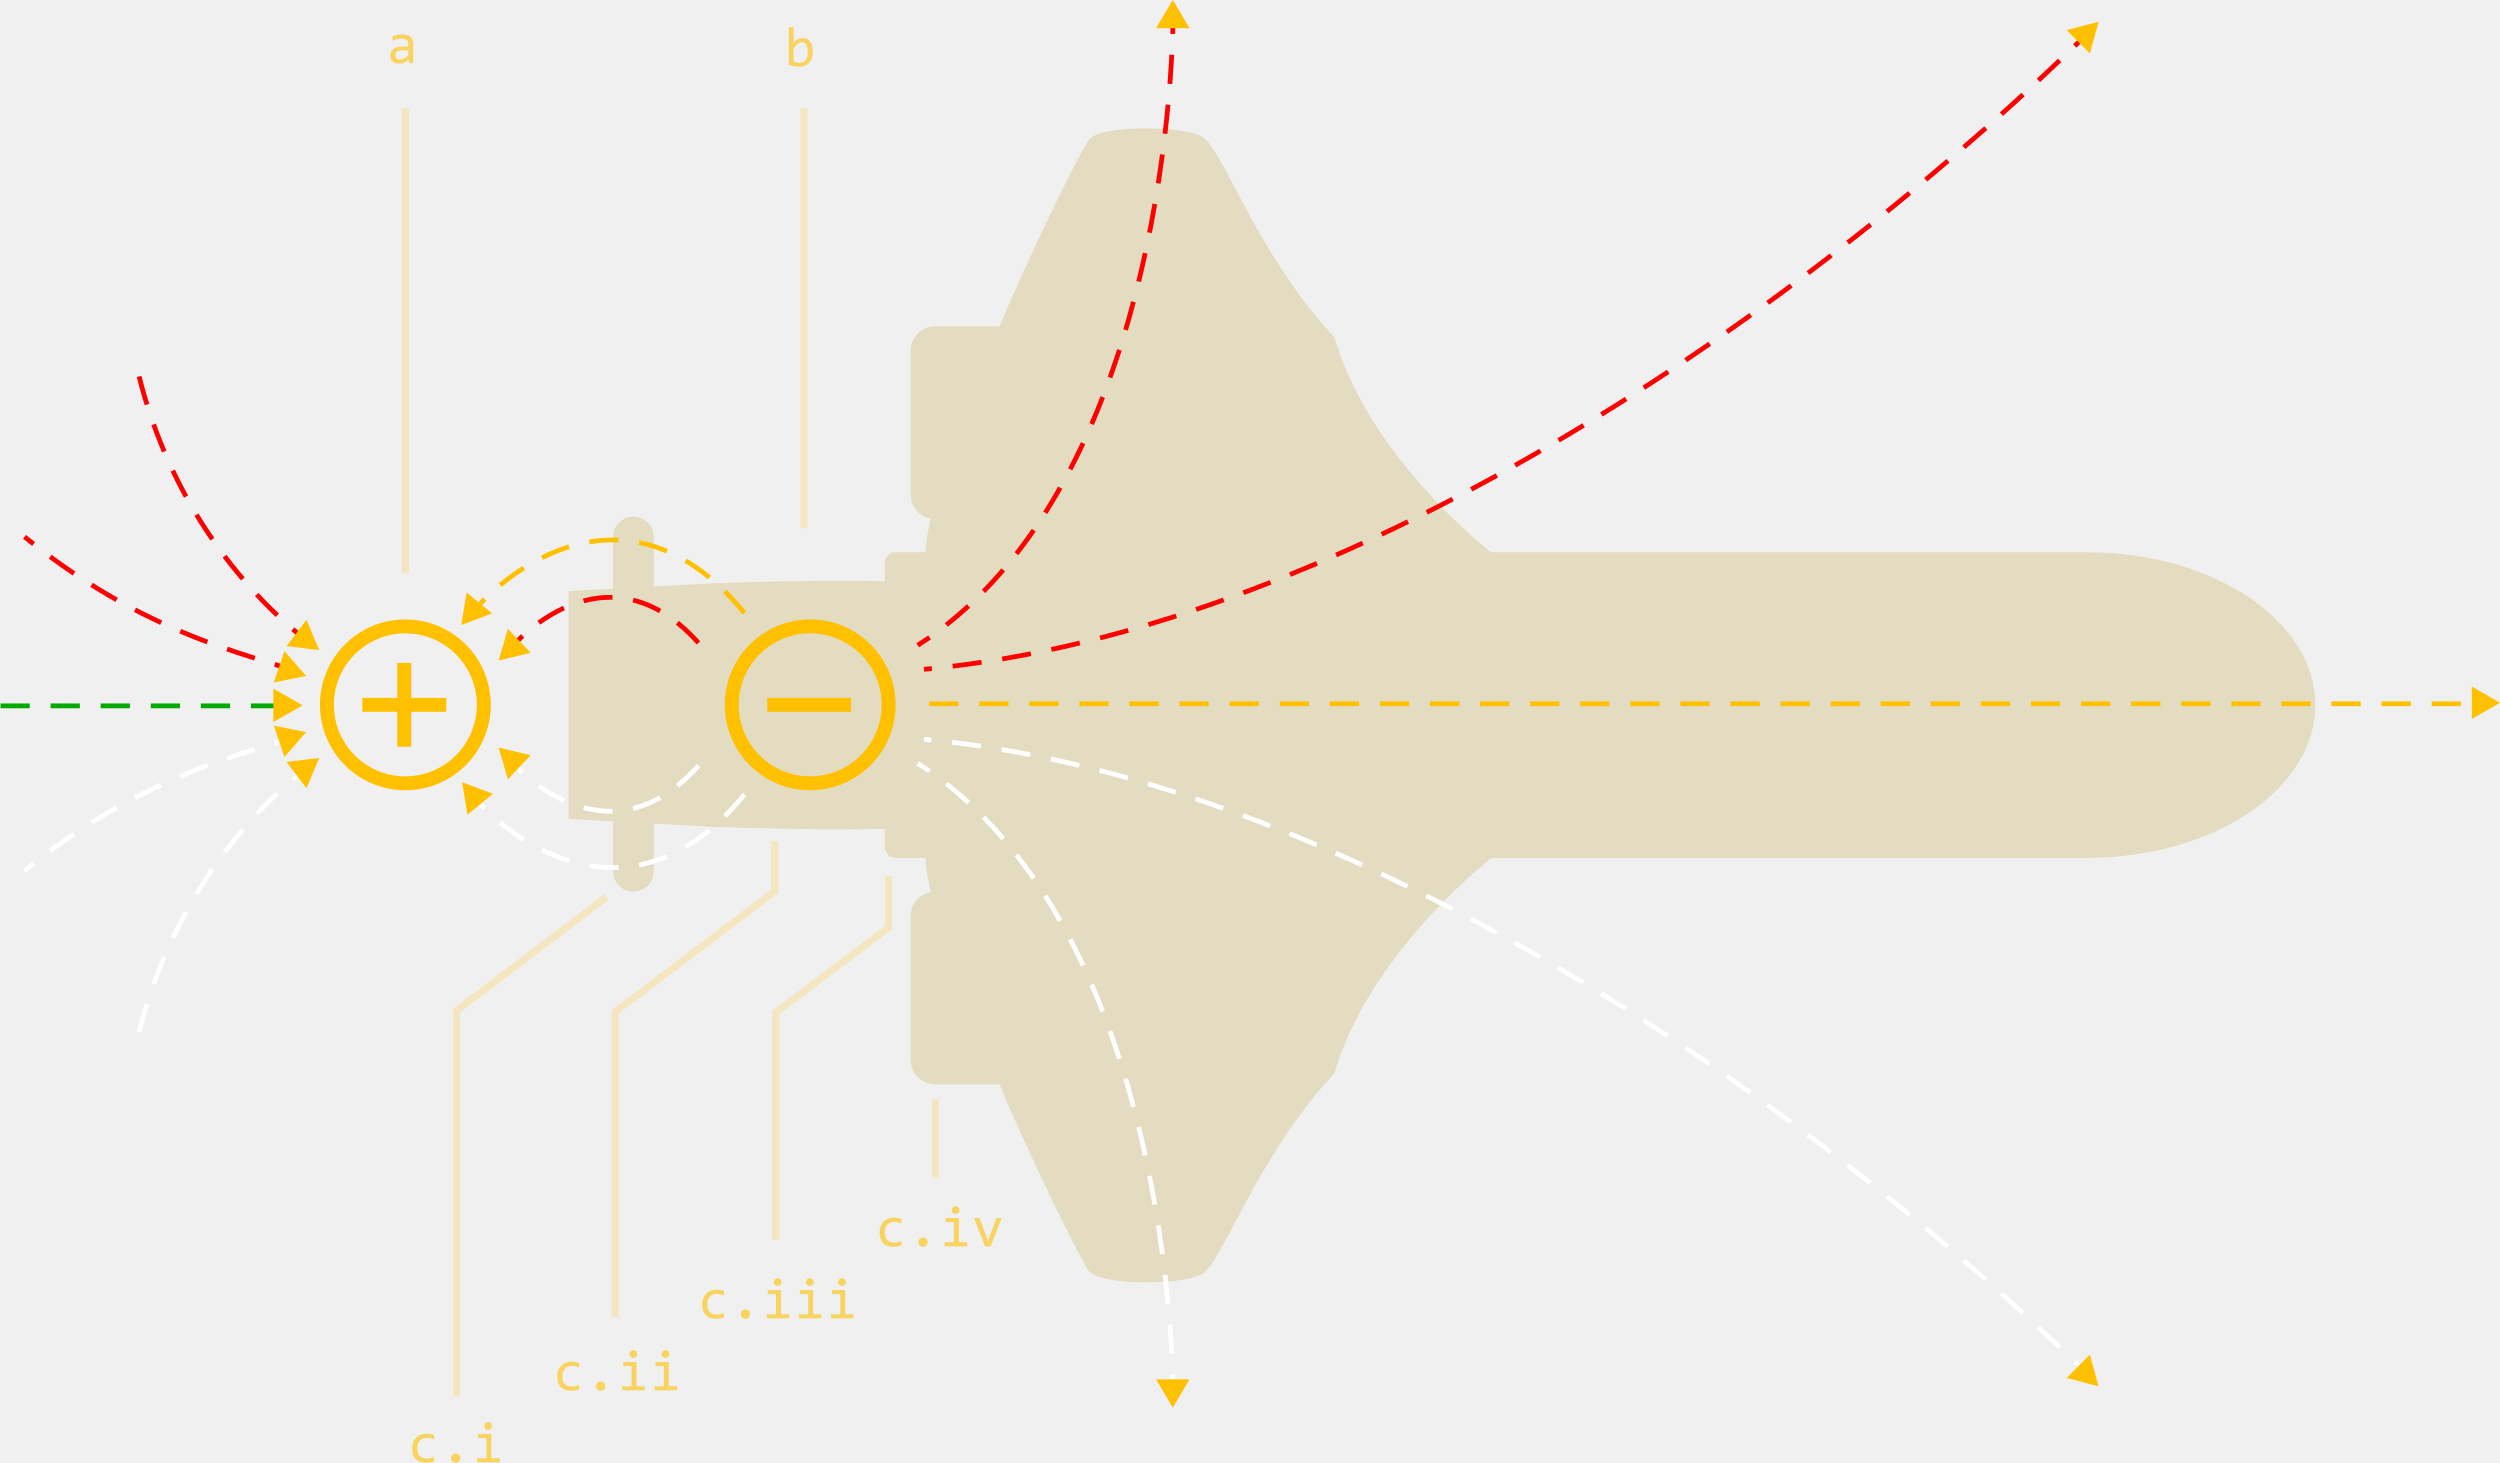
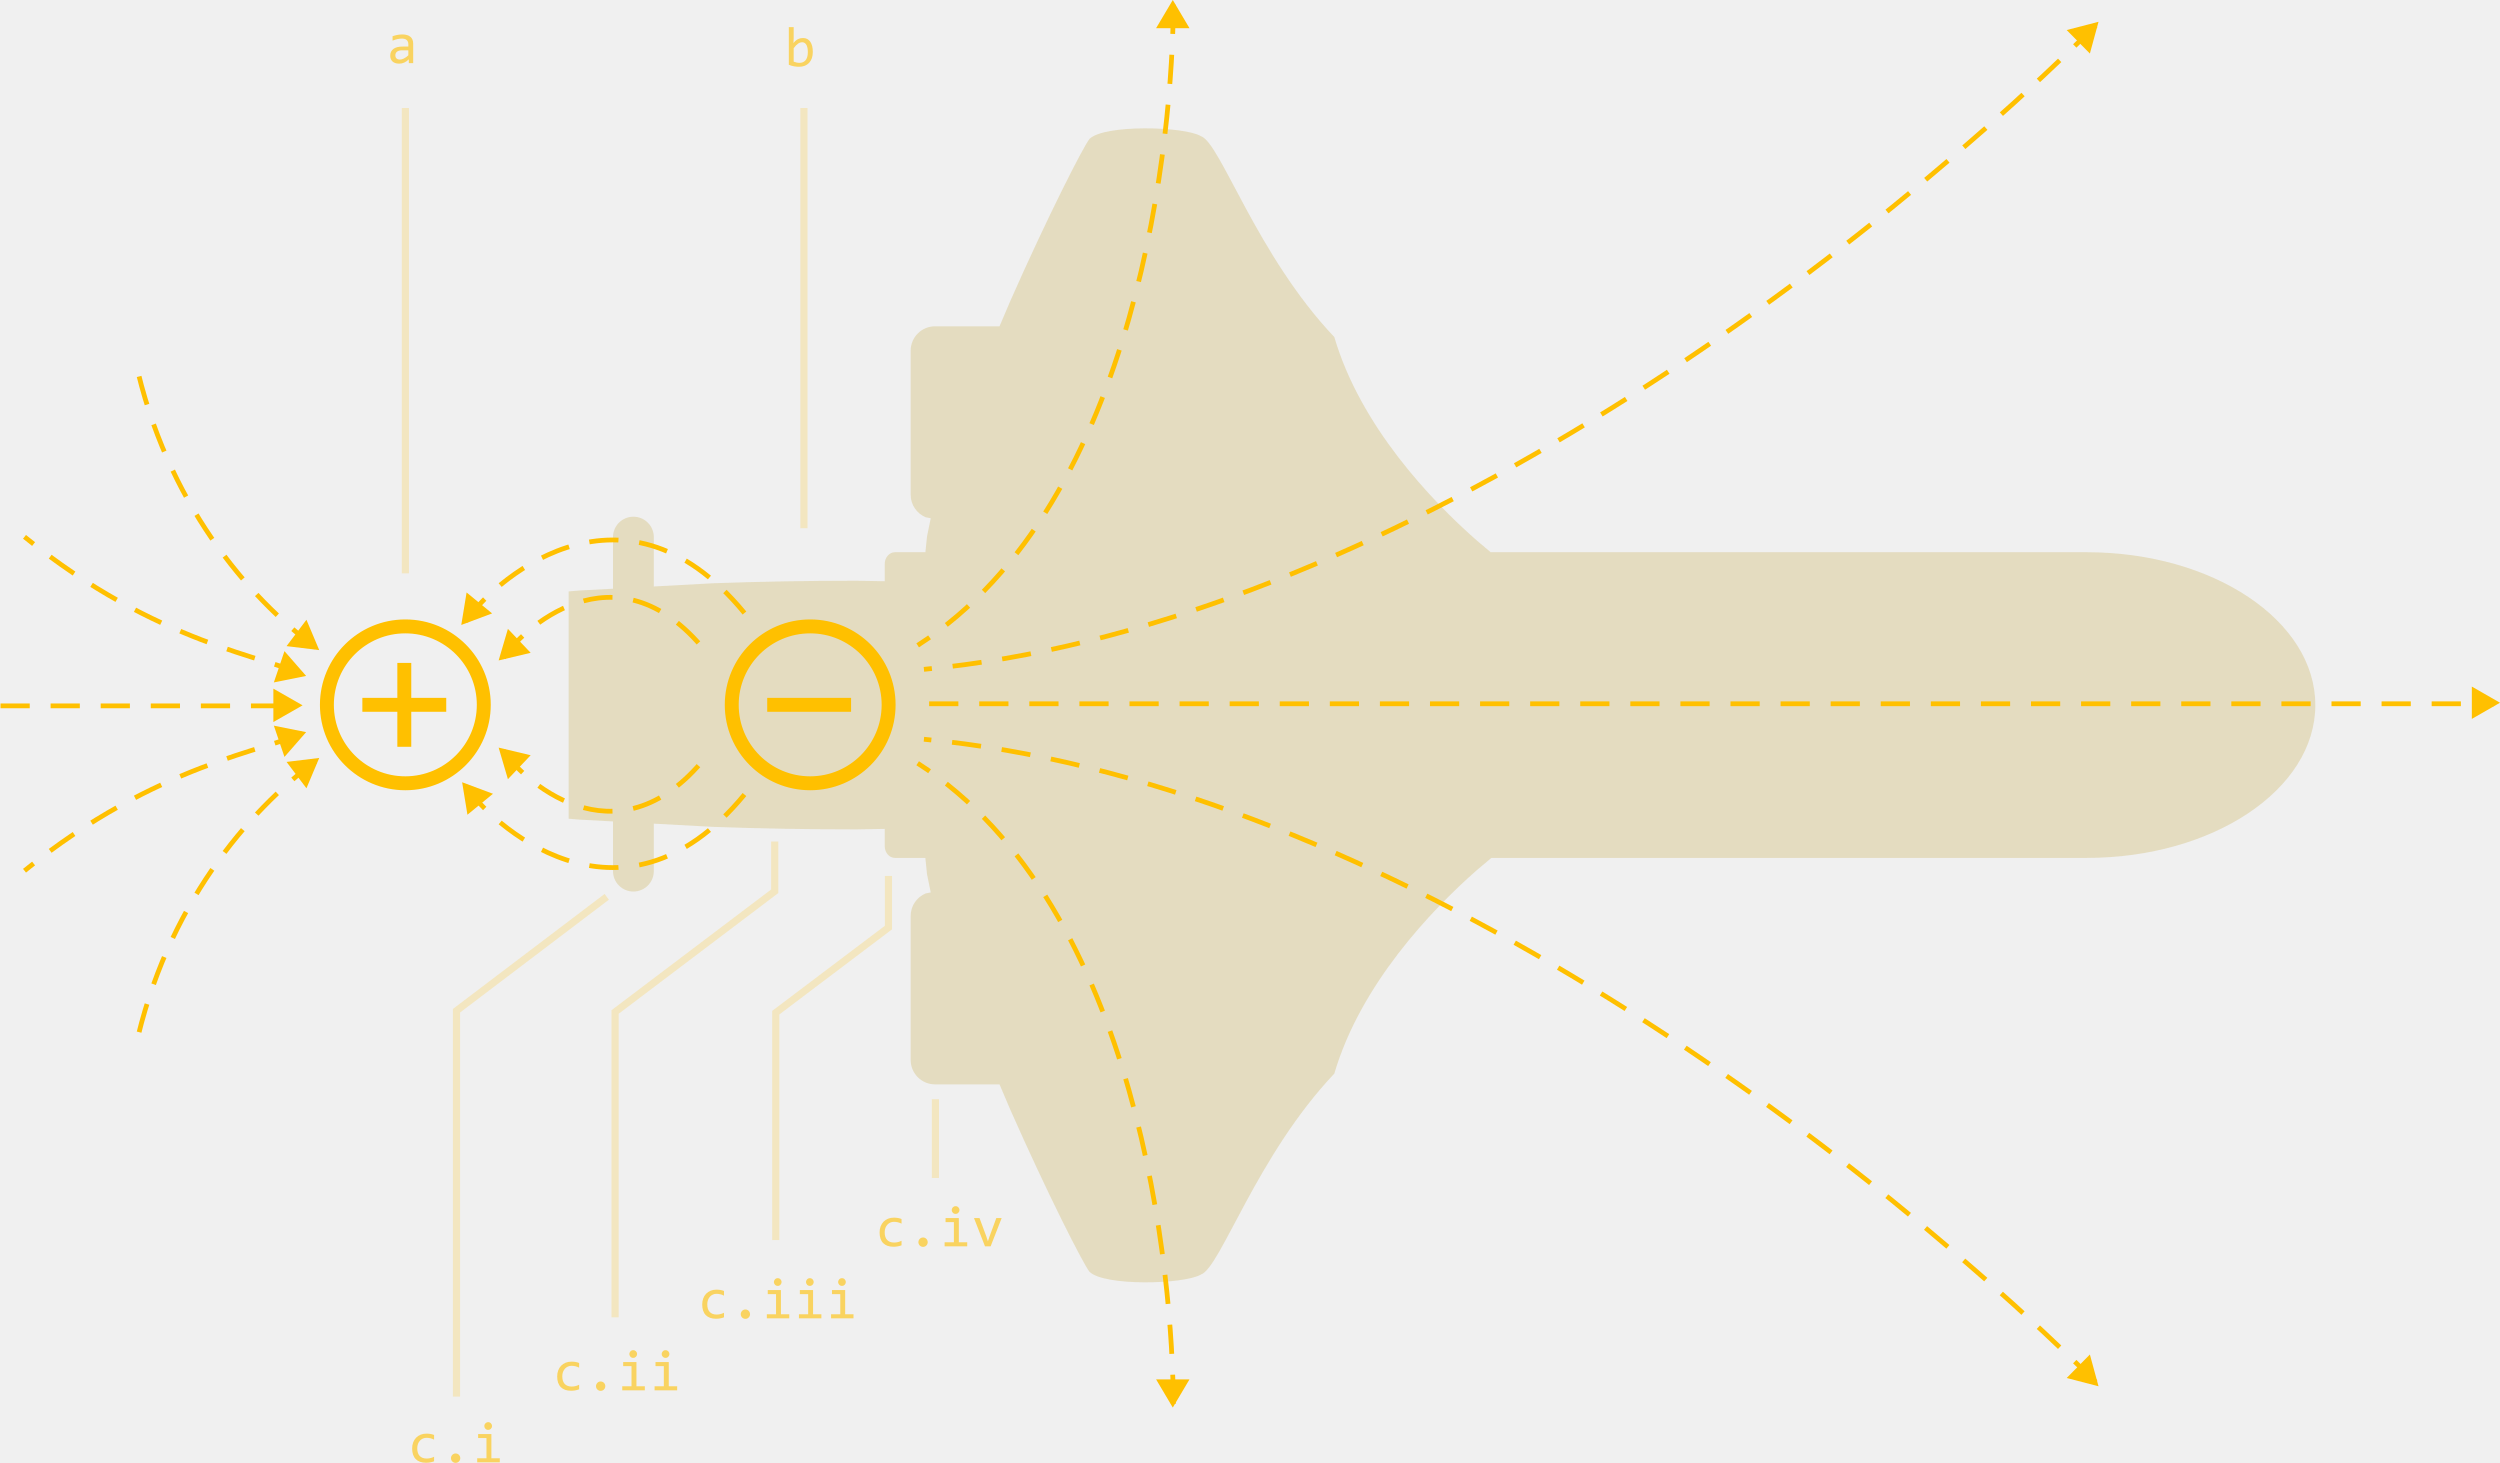
<svg xmlns="http://www.w3.org/2000/svg" width="2396" height="1402" xml:space="preserve" overflow="hidden">
  <style>
  .flux {
    stroke-dasharray: 28 20;
    animation: flux-move 6s linear infinite;
  }

  @keyframes flux-move {
    from { stroke-dashoffset: 0; }
    to   { stroke-dashoffset: -288; }
  }

    .reverse {
  animation-direction: reverse;
}
  
  </style>
  <defs>
    <clipPath id="clip0">
      <rect x="424" y="564" width="2396" height="1402" />
    </clipPath>
  </defs>
  <g clip-path="url(#clip0)" transform="translate(-424 -564)">
    <path d="M1167.5 1752.5 1167.5 1534.53 1275.5 1452.97 1275.5 1403.5" stroke="#FFC000" stroke-width="6.875" stroke-miterlimit="8" stroke-opacity="0.2" fill="none" fill-rule="evenodd" />
    <path d="M1013.5 1826.5 1013.5 1533.89 1166.5 1418.18 1166.5 1370.5" stroke="#FFC000" stroke-width="6.875" stroke-miterlimit="8" stroke-opacity="0.2" fill="none" fill-rule="evenodd" />
    <path d="M861.5 1902.5 861.5 1532.68 1005.5 1423.5" stroke="#FFC000" stroke-width="6.875" stroke-miterlimit="8" stroke-opacity="0.2" fill="none" fill-rule="evenodd" />
    <path d="M2643 1239.73C2643 1320.63 2544.92 1386.22 2423.94 1386.22L2423.86 1386.21 2423.82 1386.22 1853.31 1386.22 1839.43 1397.93C1795.42 1436.61 1727.78 1507.76 1702.82 1592.94 1628.37 1671.52 1593.75 1778.92 1575.06 1785.47 1566.92 1790.27 1543.7 1793.11 1520.76 1793 1497.82 1792.89 1475.17 1789.83 1468.16 1782.85 1462.19 1775.48 1427.7 1707.68 1392.49 1628.01L1381.94 1603.27 1320.17 1603.27C1307.25 1603.27 1296.78 1592.8 1296.78 1579.89L1296.78 1441.84C1296.78 1432.16 1302.67 1423.85 1311.06 1420.3L1316.02 1419.3 1312.47 1401.95 1310.85 1386.22 1281.69 1386.22C1276.29 1386.22 1271.92 1381.17 1271.92 1374.95L1271.92 1358.41 1244.58 1358.89C1197.55 1358.89 1151.65 1358.06 1107.31 1356.47L1050.61 1353.39 1050.61 1398.9C1050.61 1409.7 1041.85 1418.46 1031.05 1418.46 1020.25 1418.46 1011.49 1409.7 1011.49 1398.9L1011.49 1351.27 979.452 1349.53 969 1348.65 969 1130.82 979.452 1129.94 1011.49 1128.2 1011.49 1078.77C1011.49 1067.96 1020.25 1059.21 1031.05 1059.21 1041.85 1059.21 1050.61 1067.96 1050.61 1078.77L1050.61 1126.07 1107.31 1123C1151.65 1121.41 1197.55 1120.57 1244.58 1120.57L1271.92 1121.06 1271.92 1104.52C1271.92 1098.3 1276.29 1093.25 1281.69 1093.25L1310.9 1093.25 1312.47 1078.05 1316.02 1060.7 1311.06 1059.7C1302.67 1056.15 1296.78 1047.84 1296.78 1038.16L1296.78 900.11C1296.78 887.196 1307.25 876.728 1320.17 876.728L1381.94 876.728 1392.49 851.989C1427.7 772.319 1462.19 704.52 1468.16 697.153 1482.18 683.183 1558.78 684.929 1575.06 694.533 1593.75 701.082 1628.37 808.476 1702.82 887.057 1727.78 972.241 1795.42 1043.39 1839.43 1082.07L1852.68 1093.25 2423.82 1093.25 2423.86 1093.26 2423.94 1093.25C2544.92 1093.25 2643 1158.83 2643 1239.73Z" fill="#B88C00" fill-rule="evenodd" fill-opacity="0.2" />
    <path d="M812.5 667.5 812.5 1113.5" stroke="#FFC000" stroke-width="6.875" stroke-miterlimit="8" stroke-opacity="0.2" fill="none" fill-rule="evenodd" />
    <path d="M1194.5 667.5 1194.5 1070.26" stroke="#FFC000" stroke-width="6.875" stroke-miterlimit="8" stroke-opacity="0.2" fill="none" fill-rule="evenodd" />
    <path d="M0 0 0 75.47" stroke="#FFC000" stroke-width="6.875" stroke-miterlimit="8" stroke-opacity="0.2" fill="none" fill-rule="evenodd" transform="matrix(1 0 0 -1 1320.5 1692.97)" />
    <path d="M1192.73 604.48C1192.14 604.48 1191.54 604.573 1190.94 604.76 1190.33 604.947 1189.7 605.258 1189.05 605.693 1188.39 606.129 1187.71 606.707 1186.98 607.427 1186.26 608.147 1185.49 609.04 1184.66 610.107L1184.66 623.093C1185.58 623.449 1186.51 623.729 1187.45 623.933 1188.4 624.138 1189.3 624.24 1190.16 624.24 1191.23 624.24 1192.26 624.071 1193.23 623.733 1194.2 623.396 1195.06 622.831 1195.8 622.04 1196.54 621.249 1197.13 620.2 1197.57 618.893 1198.01 617.587 1198.23 615.964 1198.23 614.027 1198.23 612.622 1198.13 611.333 1197.92 610.16 1197.71 608.987 1197.39 607.982 1196.94 607.147 1196.5 606.311 1195.92 605.658 1195.23 605.187 1194.53 604.716 1193.7 604.48 1192.73 604.48ZM1180 590 1184.66 590 1184.66 600.373 1184.45 605.333C1185.79 603.538 1187.22 602.271 1188.75 601.534 1190.28 600.796 1191.92 600.427 1193.67 600.427 1195.21 600.427 1196.56 600.747 1197.72 601.387 1198.88 602.027 1199.85 602.929 1200.64 604.093 1201.43 605.258 1202.02 606.662 1202.41 608.307 1202.8 609.951 1203 611.787 1203 613.813 1203 616.035 1202.69 618.022 1202.08 619.773 1201.46 621.524 1200.58 623.009 1199.45 624.227 1198.31 625.444 1196.93 626.378 1195.31 627.026 1193.68 627.675 1191.85 628 1189.81 628 1188.22 628 1186.59 627.849 1184.93 627.547 1183.27 627.244 1181.63 626.764 1180 626.107Z" fill="#FFC000" fill-rule="evenodd" fill-opacity="0.6" />
    <path d="M809.478 612.212C808.327 612.212 807.335 612.328 806.502 612.562 805.67 612.795 804.988 613.127 804.456 613.558 803.925 613.989 803.531 614.505 803.274 615.106 803.017 615.707 802.889 616.385 802.889 617.138 802.889 617.659 802.969 618.157 803.128 618.633 803.287 619.108 803.544 619.53 803.898 619.898 804.253 620.266 804.713 620.558 805.28 620.773 805.847 620.988 806.538 621.096 807.353 621.096 808.415 621.096 809.633 620.769 811.006 620.114 812.379 619.458 813.827 618.422 815.35 617.004L815.35 612.212ZM809.584 597C811.196 597 812.649 597.18 813.942 597.539 815.235 597.898 816.329 598.445 817.223 599.181 818.118 599.917 818.804 600.841 819.282 601.954 819.761 603.067 820 604.377 820 605.885L820 624.516 815.855 624.516 815.749 620.881C814.296 622.335 812.822 623.385 811.325 624.031 809.828 624.677 808.256 625 806.608 625 805.085 625 803.783 624.802 802.703 624.408 801.622 624.013 800.732 623.47 800.033 622.779 799.333 622.088 798.819 621.276 798.491 620.342 798.164 619.409 798 618.395 798 617.3 798 614.59 798.996 612.467 800.989 610.933 802.982 609.398 805.926 608.631 809.823 608.631L815.35 608.631 815.35 606.262C815.35 604.664 814.845 603.385 813.836 602.425 812.826 601.465 811.285 600.985 809.212 600.985 807.707 600.985 806.223 601.155 804.762 601.497 803.301 601.837 801.791 602.322 800.232 602.95L800.232 598.723C800.816 598.508 801.467 598.297 802.185 598.091 802.902 597.884 803.659 597.7 804.456 597.539 805.253 597.377 806.086 597.247 806.954 597.148 807.822 597.05 808.699 597 809.584 597Z" fill="#FFC000" fill-rule="evenodd" fill-opacity="0.6" />
    <path d="M860.664 1957C861.274 1957 861.852 1957.12 862.399 1957.35 862.946 1957.59 863.421 1957.91 863.824 1958.32 864.228 1958.74 864.546 1959.22 864.779 1959.77 865.012 1960.32 865.129 1960.91 865.129 1961.54 865.129 1962.15 865.012 1962.73 864.779 1963.27 864.546 1963.81 864.228 1964.28 863.824 1964.69 863.421 1965.09 862.946 1965.41 862.399 1965.65 861.852 1965.88 861.274 1966 860.664 1966 860.036 1966 859.453 1965.88 858.915 1965.65 858.378 1965.41 857.907 1965.09 857.503 1964.69 857.1 1964.28 856.782 1963.81 856.549 1963.27 856.315 1962.73 856.199 1962.15 856.199 1961.54 856.199 1960.91 856.315 1960.32 856.549 1959.77 856.782 1959.22 857.1 1958.74 857.503 1958.32 857.907 1957.91 858.378 1957.59 858.915 1957.35 859.453 1957.12 860.036 1957 860.664 1957ZM882.235 1938.38 894.958 1938.38 894.958 1961.59 903 1961.59 903 1965.51 881.348 1965.51 881.348 1961.59 890.224 1961.59 890.224 1942.27 882.235 1942.27ZM832.61 1938C834.009 1938 835.318 1938.1 836.537 1938.3 837.756 1938.5 838.922 1938.82 840.034 1939.27L840.034 1943.76C838.868 1943.14 837.68 1942.7 836.47 1942.42 835.259 1942.14 834.009 1942 832.718 1942 831.516 1942 830.382 1942.23 829.315 1942.69 828.248 1943.15 827.311 1943.81 826.504 1944.68 825.698 1945.54 825.061 1946.59 824.595 1947.84 824.128 1949.08 823.895 1950.49 823.895 1952.05 823.895 1955.33 824.689 1957.79 826.276 1959.42 827.863 1961.05 830.064 1961.86 832.879 1961.86 834.152 1961.86 835.385 1961.72 836.577 1961.43 837.77 1961.14 838.922 1960.71 840.034 1960.14L840.034 1964.51C838.814 1964.98 837.564 1965.33 836.282 1965.55 835 1965.78 833.677 1965.89 832.314 1965.89 828.046 1965.89 824.761 1964.73 822.456 1962.41 820.152 1960.08 819 1956.68 819 1952.22 819 1950.07 819.332 1948.13 819.995 1946.38 820.659 1944.63 821.591 1943.14 822.793 1941.89 823.994 1940.65 825.429 1939.69 827.096 1939.01 828.764 1938.34 830.602 1938 832.61 1938ZM891.864 1927C892.385 1927 892.869 1927.09 893.317 1927.28 893.765 1927.47 894.155 1927.74 894.487 1928.08 894.819 1928.42 895.079 1928.82 895.267 1929.26 895.455 1929.7 895.549 1930.18 895.549 1930.7 895.549 1931.21 895.455 1931.68 895.267 1932.14 895.079 1932.59 894.819 1932.98 894.487 1933.32 894.155 1933.67 893.765 1933.93 893.317 1934.12 892.869 1934.31 892.385 1934.41 891.864 1934.41 891.345 1934.41 890.86 1934.31 890.412 1934.12 889.964 1933.93 889.574 1933.67 889.242 1933.32 888.91 1932.98 888.65 1932.59 888.462 1932.14 888.274 1931.68 888.18 1931.21 888.18 1930.7 888.18 1930.18 888.274 1929.7 888.462 1929.26 888.65 1928.82 888.91 1928.42 889.242 1928.08 889.574 1927.74 889.964 1927.47 890.412 1927.28 890.86 1927.09 891.345 1927 891.864 1927Z" fill="#FFC000" fill-rule="evenodd" fill-opacity="0.6" />
    <path d="M999.669 1888C1000.28 1888 1000.86 1888.12 1001.4 1888.35 1001.95 1888.59 1002.43 1888.91 1002.83 1889.32 1003.23 1889.74 1003.55 1890.22 1003.78 1890.77 1004.02 1891.32 1004.13 1891.91 1004.13 1892.54 1004.13 1893.15 1004.02 1893.73 1003.78 1894.27 1003.55 1894.81 1003.23 1895.28 1002.83 1895.69 1002.43 1896.09 1001.95 1896.41 1001.4 1896.65 1000.86 1896.88 1000.28 1897 999.669 1897 999.041 1897 998.459 1896.88 997.921 1896.65 997.382 1896.41 996.912 1896.09 996.508 1895.69 996.105 1895.28 995.786 1894.81 995.553 1894.27 995.32 1893.73 995.204 1893.15 995.204 1892.54 995.204 1891.91 995.32 1891.32 995.553 1890.77 995.786 1890.22 996.105 1889.74 996.508 1889.32 996.912 1888.91 997.382 1888.59 997.921 1888.35 998.459 1888.12 999.041 1888 999.669 1888ZM1052.23 1869.38 1064.96 1869.38 1064.96 1892.59 1073 1892.59 1073 1896.51 1051.35 1896.51 1051.35 1892.59 1060.22 1892.59 1060.22 1873.27 1052.23 1873.27ZM1021.24 1869.38 1033.97 1869.38 1033.97 1892.59 1042.01 1892.59 1042.01 1896.51 1020.36 1896.51 1020.36 1892.59 1029.23 1892.59 1029.23 1873.27 1021.24 1873.27ZM971.612 1869C973.011 1869 974.32 1869.1 975.539 1869.3 976.759 1869.5 977.924 1869.82 979.036 1870.27L979.036 1874.76C977.871 1874.14 976.683 1873.7 975.472 1873.42 974.261 1873.14 973.011 1873 971.719 1873 970.518 1873 969.384 1873.23 968.316 1873.69 967.249 1874.15 966.312 1874.81 965.505 1875.68 964.698 1876.54 964.062 1877.59 963.595 1878.84 963.129 1880.08 962.896 1881.49 962.896 1883.05 962.896 1886.33 963.69 1888.79 965.277 1890.42 966.864 1892.05 969.065 1892.87 971.881 1892.87 973.154 1892.87 974.387 1892.72 975.58 1892.43 976.772 1892.14 977.924 1891.71 979.036 1891.14L979.036 1895.51C977.817 1895.98 976.566 1896.33 975.284 1896.55 974.001 1896.78 972.679 1896.89 971.316 1896.89 967.048 1896.89 963.761 1895.73 961.457 1893.41 959.152 1891.08 958 1887.68 958 1883.22 958 1881.07 958.332 1879.13 958.995 1877.38 959.659 1875.63 960.592 1874.14 961.793 1872.89 962.995 1871.65 964.429 1870.69 966.097 1870.01 967.765 1869.34 969.603 1869 971.612 1869ZM1061.86 1858C1062.38 1858 1062.87 1858.09 1063.32 1858.28 1063.76 1858.47 1064.15 1858.74 1064.49 1859.08 1064.82 1859.42 1065.08 1859.82 1065.27 1860.26 1065.45 1860.7 1065.55 1861.18 1065.55 1861.7 1065.55 1862.21 1065.45 1862.68 1065.27 1863.13 1065.08 1863.59 1064.82 1863.98 1064.49 1864.32 1064.15 1864.67 1063.76 1864.93 1063.32 1865.12 1062.87 1865.31 1062.38 1865.41 1061.86 1865.41 1061.34 1865.41 1060.86 1865.31 1060.41 1865.12 1059.96 1864.93 1059.57 1864.67 1059.24 1864.32 1058.91 1863.98 1058.65 1863.59 1058.46 1863.13 1058.27 1862.68 1058.18 1862.21 1058.18 1861.7 1058.18 1861.18 1058.27 1860.7 1058.46 1860.26 1058.65 1859.82 1058.91 1859.42 1059.24 1859.08 1059.57 1858.74 1059.96 1858.47 1060.41 1858.28 1060.86 1858.09 1061.34 1858 1061.86 1858ZM1030.87 1858C1031.39 1858 1031.88 1858.09 1032.33 1858.28 1032.77 1858.47 1033.16 1858.74 1033.5 1859.08 1033.83 1859.42 1034.09 1859.82 1034.28 1860.26 1034.46 1860.7 1034.56 1861.18 1034.56 1861.7 1034.56 1862.21 1034.46 1862.68 1034.28 1863.13 1034.09 1863.59 1033.83 1863.98 1033.5 1864.32 1033.16 1864.67 1032.77 1864.93 1032.33 1865.12 1031.88 1865.31 1031.39 1865.41 1030.87 1865.41 1030.35 1865.41 1029.87 1865.31 1029.42 1865.12 1028.97 1864.93 1028.58 1864.67 1028.25 1864.32 1027.92 1863.98 1027.66 1863.59 1027.47 1863.13 1027.28 1862.68 1027.19 1862.21 1027.19 1861.7 1027.19 1861.18 1027.28 1860.7 1027.47 1860.26 1027.66 1859.82 1027.92 1859.42 1028.25 1859.08 1028.58 1858.74 1028.97 1858.47 1029.42 1858.28 1029.87 1858.09 1030.35 1858 1030.87 1858Z" fill="#FFC000" fill-rule="evenodd" fill-opacity="0.6" />
    <path d="M1138.39 1819C1138.99 1819 1139.57 1819.12 1140.11 1819.35 1140.65 1819.59 1141.13 1819.91 1141.53 1820.32 1141.93 1820.74 1142.24 1821.22 1142.47 1821.77 1142.71 1822.32 1142.82 1822.91 1142.82 1823.54 1142.82 1824.15 1142.71 1824.73 1142.47 1825.27 1142.24 1825.81 1141.93 1826.28 1141.53 1826.69 1141.13 1827.09 1140.65 1827.41 1140.11 1827.65 1139.57 1827.88 1138.99 1828 1138.39 1828 1137.76 1828 1137.18 1827.88 1136.65 1827.65 1136.12 1827.41 1135.65 1827.09 1135.25 1826.69 1134.85 1826.28 1134.53 1825.81 1134.3 1825.27 1134.07 1824.73 1133.95 1824.15 1133.95 1823.54 1133.95 1822.91 1134.07 1822.32 1134.3 1821.77 1134.53 1821.22 1134.85 1820.74 1135.25 1820.32 1135.65 1819.91 1136.12 1819.59 1136.65 1819.35 1137.18 1819.12 1137.76 1819 1138.39 1819ZM1221.37 1800.38 1234.01 1800.38 1234.01 1823.59 1242 1823.59 1242 1827.51 1220.49 1827.51 1220.49 1823.59 1229.31 1823.59 1229.31 1804.27 1221.37 1804.27ZM1190.59 1800.38 1203.23 1800.38 1203.23 1823.59 1211.22 1823.59 1211.22 1827.51 1189.71 1827.51 1189.71 1823.59 1198.53 1823.59 1198.53 1804.27 1190.59 1804.27ZM1159.81 1800.38 1172.45 1800.38 1172.45 1823.59 1180.44 1823.59 1180.44 1827.51 1158.93 1827.51 1158.93 1823.59 1167.75 1823.59 1167.75 1804.27 1159.81 1804.27ZM1110.52 1800C1111.91 1800 1113.21 1800.1 1114.42 1800.3 1115.63 1800.5 1116.79 1800.82 1117.89 1801.27L1117.89 1805.76C1116.74 1805.14 1115.56 1804.7 1114.35 1804.42 1113.15 1804.14 1111.91 1804 1110.63 1804 1109.43 1804 1108.31 1804.23 1107.25 1804.69 1106.19 1805.15 1105.26 1805.81 1104.45 1806.68 1103.65 1807.54 1103.02 1808.59 1102.56 1809.84 1102.09 1811.08 1101.86 1812.49 1101.86 1814.05 1101.86 1817.33 1102.65 1819.79 1104.23 1821.42 1105.8 1823.05 1107.99 1823.86 1110.79 1823.86 1112.05 1823.86 1113.28 1823.72 1114.46 1823.43 1115.64 1823.14 1116.79 1822.71 1117.89 1822.14L1117.89 1826.51C1116.68 1826.98 1115.44 1827.33 1114.17 1827.55 1112.89 1827.78 1111.58 1827.89 1110.23 1827.89 1105.99 1827.89 1102.72 1826.73 1100.43 1824.41 1098.14 1822.08 1097 1818.68 1097 1814.22 1097 1812.07 1097.33 1810.13 1097.99 1808.38 1098.65 1806.63 1099.57 1805.14 1100.77 1803.89 1101.96 1802.65 1103.39 1801.69 1105.04 1801.01 1106.7 1800.34 1108.52 1800 1110.52 1800ZM1230.94 1789C1231.46 1789 1231.94 1789.09 1232.38 1789.28 1232.83 1789.47 1233.21 1789.74 1233.54 1790.08 1233.87 1790.42 1234.13 1790.82 1234.32 1791.26 1234.51 1791.7 1234.6 1792.18 1234.6 1792.7 1234.6 1793.21 1234.51 1793.68 1234.32 1794.13 1234.13 1794.59 1233.87 1794.98 1233.54 1795.32 1233.21 1795.67 1232.83 1795.93 1232.38 1796.12 1231.94 1796.31 1231.46 1796.41 1230.94 1796.41 1230.42 1796.41 1229.94 1796.31 1229.5 1796.12 1229.05 1795.93 1228.66 1795.67 1228.33 1795.32 1228 1794.98 1227.75 1794.59 1227.56 1794.13 1227.37 1793.68 1227.28 1793.21 1227.28 1792.7 1227.28 1792.18 1227.37 1791.7 1227.56 1791.26 1227.75 1790.82 1228 1790.42 1228.33 1790.08 1228.66 1789.74 1229.05 1789.47 1229.5 1789.28 1229.94 1789.09 1230.42 1789 1230.94 1789ZM1200.16 1789C1200.68 1789 1201.16 1789.09 1201.6 1789.28 1202.05 1789.47 1202.43 1789.74 1202.76 1790.08 1203.09 1790.42 1203.35 1790.82 1203.54 1791.26 1203.73 1791.7 1203.82 1792.18 1203.82 1792.7 1203.82 1793.21 1203.73 1793.68 1203.54 1794.13 1203.35 1794.59 1203.09 1794.98 1202.76 1795.32 1202.43 1795.67 1202.05 1795.93 1201.6 1796.12 1201.16 1796.31 1200.68 1796.41 1200.16 1796.41 1199.64 1796.41 1199.16 1796.31 1198.72 1796.12 1198.27 1795.93 1197.88 1795.67 1197.55 1795.32 1197.22 1794.98 1196.97 1794.59 1196.78 1794.13 1196.59 1793.68 1196.5 1793.21 1196.5 1792.7 1196.5 1792.18 1196.59 1791.7 1196.78 1791.26 1196.97 1790.82 1197.22 1790.42 1197.55 1790.08 1197.88 1789.74 1198.27 1789.47 1198.72 1789.28 1199.16 1789.09 1199.64 1789 1200.16 1789ZM1169.38 1789C1169.9 1789 1170.38 1789.09 1170.82 1789.28 1171.27 1789.47 1171.66 1789.74 1171.98 1790.08 1172.31 1790.42 1172.57 1790.82 1172.76 1791.26 1172.95 1791.7 1173.04 1792.18 1173.04 1792.7 1173.04 1793.21 1172.95 1793.68 1172.76 1794.13 1172.57 1794.59 1172.31 1794.98 1171.98 1795.32 1171.66 1795.67 1171.27 1795.93 1170.82 1796.12 1170.38 1796.31 1169.9 1796.41 1169.38 1796.41 1168.86 1796.41 1168.38 1796.31 1167.94 1796.12 1167.49 1795.93 1167.1 1795.67 1166.77 1795.32 1166.45 1794.98 1166.19 1794.59 1166 1794.13 1165.81 1793.68 1165.72 1793.21 1165.72 1792.7 1165.72 1792.18 1165.81 1791.7 1166 1791.26 1166.19 1790.82 1166.45 1790.42 1166.77 1790.08 1167.1 1789.74 1167.49 1789.47 1167.94 1789.28 1168.38 1789.09 1168.86 1789 1169.38 1789Z" fill="#FFC000" fill-rule="evenodd" fill-opacity="0.6" />
    <path d="M1308.65 1750C1309.26 1750 1309.84 1750.12 1310.39 1750.35 1310.93 1750.59 1311.41 1750.91 1311.81 1751.32 1312.22 1751.74 1312.53 1752.22 1312.77 1752.77 1313 1753.32 1313.12 1753.91 1313.12 1754.54 1313.12 1755.15 1313 1755.73 1312.77 1756.27 1312.53 1756.81 1312.22 1757.28 1311.81 1757.69 1311.41 1758.09 1310.93 1758.41 1310.39 1758.65 1309.84 1758.88 1309.26 1759 1308.65 1759 1308.03 1759 1307.44 1758.88 1306.91 1758.65 1306.37 1758.41 1305.9 1758.09 1305.49 1757.69 1305.09 1757.28 1304.77 1756.81 1304.54 1756.27 1304.31 1755.73 1304.19 1755.15 1304.19 1754.54 1304.19 1753.91 1304.31 1753.32 1304.54 1752.77 1304.77 1752.22 1305.09 1751.74 1305.49 1751.32 1305.9 1750.91 1306.37 1750.59 1306.91 1750.35 1307.44 1750.12 1308.03 1750 1308.65 1750ZM1357.46 1731.38 1362.78 1731.38 1369.4 1749.32 1370.82 1753.7 1372.3 1749.22 1378.86 1731.38 1384 1731.38 1373.41 1758.51 1368.03 1758.51ZM1330.22 1731.38 1342.94 1731.38 1342.94 1754.59 1350.98 1754.59 1350.98 1758.51 1329.33 1758.51 1329.33 1754.59 1338.21 1754.59 1338.21 1735.27 1330.22 1735.27ZM1280.61 1731C1282 1731 1283.31 1731.1 1284.53 1731.3 1285.75 1731.5 1286.92 1731.82 1288.03 1732.27L1288.03 1736.76C1286.86 1736.14 1285.68 1735.7 1284.47 1735.42 1283.26 1735.14 1282 1735 1280.71 1735 1279.51 1735 1278.38 1735.23 1277.31 1735.69 1276.25 1736.15 1275.31 1736.81 1274.5 1737.68 1273.7 1738.54 1273.06 1739.59 1272.59 1740.84 1272.13 1742.08 1271.89 1743.49 1271.89 1745.05 1271.89 1748.33 1272.69 1750.79 1274.27 1752.42 1275.86 1754.05 1278.06 1754.86 1280.88 1754.86 1282.15 1754.86 1283.38 1754.72 1284.57 1754.43 1285.77 1754.14 1286.92 1753.71 1288.03 1753.14L1288.03 1757.51C1286.81 1757.98 1285.56 1758.33 1284.28 1758.55 1283 1758.78 1281.67 1758.89 1280.31 1758.89 1276.04 1758.89 1272.76 1757.73 1270.46 1755.41 1268.15 1753.08 1267 1749.68 1267 1745.22 1267 1743.07 1267.33 1741.13 1267.99 1739.38 1268.66 1737.63 1269.59 1736.14 1270.79 1734.89 1271.99 1733.65 1273.43 1732.69 1275.09 1732.01 1276.76 1731.34 1278.6 1731 1280.61 1731ZM1339.85 1720C1340.37 1720 1340.85 1720.09 1341.3 1720.28 1341.75 1720.47 1342.14 1720.74 1342.47 1721.08 1342.8 1721.42 1343.06 1721.82 1343.25 1722.26 1343.44 1722.7 1343.53 1723.18 1343.53 1723.7 1343.53 1724.21 1343.44 1724.68 1343.25 1725.14 1343.06 1725.59 1342.8 1725.98 1342.47 1726.32 1342.14 1726.67 1341.75 1726.93 1341.3 1727.12 1340.85 1727.31 1340.37 1727.41 1339.85 1727.41 1339.33 1727.41 1338.84 1727.31 1338.39 1727.12 1337.95 1726.93 1337.56 1726.67 1337.22 1726.32 1336.89 1725.98 1336.63 1725.59 1336.44 1725.14 1336.26 1724.68 1336.16 1724.21 1336.16 1723.7 1336.16 1723.18 1336.26 1722.7 1336.44 1722.26 1336.63 1721.82 1336.89 1721.42 1337.22 1721.08 1337.56 1720.74 1337.95 1720.47 1338.39 1720.28 1338.84 1720.09 1339.33 1720 1339.85 1720Z" fill="#FFC000" fill-rule="evenodd" fill-opacity="0.6" />
    <path class="flux" d="M1314.5 1238.5 2814.36 1238.5" stroke="#FFC000" stroke-width="4.583" stroke-miterlimit="8" fill="none" fill-rule="evenodd" />
-     <path class="flux reverse" d="M424.5 1240.5 710.287 1240.5" stroke="#00aa00" stroke-width="4.583" stroke-miterlimit="8" fill="none" fill-rule="evenodd" />
+     <path class="flux" d="M424.5 1240.5 710.287 1240.5" stroke="#FFC000" stroke-width="4.583" stroke-miterlimit="8" fill="none" fill-rule="evenodd" />
    <path class="flux reverse" d="M870.5 1159.5C891.212 1126.99 1018 1006.2 1137.5 1151.51" stroke="#FFC000" stroke-width="4.583" stroke-miterlimit="8" fill="none" fill-rule="evenodd" />
-     <path class="flux" d="M906.5 1194.5C921.549 1170.33 1013.67 1080.51 1100.5 1188.56" stroke="#FF0000" stroke-width="4.583" stroke-miterlimit="8" fill="none" fill-rule="evenodd" />
-     <path class="flux" d="M726.5 1184.5C662.309 1136.95 583.137 1045.72 553.5 908.5" stroke="#FF0000" stroke-width="4.583" stroke-miterlimit="8" fill="none" fill-rule="evenodd" />
-     <path class="flux" d="M713.5 1210.5C683.827 1194.49 573.964 1181.34 447.5 1078.5" stroke="#FF0000" stroke-width="4.583" stroke-miterlimit="8" fill="none" fill-rule="evenodd" />
-     <path class="flux" d="M2432.5 588.5C2172.44 845.562 1726.51 1166.59 1309.5 1205.5" stroke="#FF0000" stroke-width="4.583" stroke-miterlimit="8" fill="none" fill-rule="evenodd" />
-     <path class="flux" d="M1548.5 568.5C1548.11 688.567 1517.29 1045.09 1303.5 1182.5" stroke="#FF0000" stroke-width="4.583" stroke-miterlimit="8" fill="none" fill-rule="evenodd" />
+     <path class="flux reverse" d="M906.5 1194.5C921.549 1170.33 1013.67 1080.51 1100.5 1188.56" stroke="#FFC000" stroke-width="4.583" stroke-miterlimit="8" fill="none" fill-rule="evenodd" />
+     <path class="flux reverse" d="M726.5 1184.5C662.309 1136.95 583.137 1045.72 553.5 908.5" stroke="#FFC000" stroke-width="4.583" stroke-miterlimit="8" fill="none" fill-rule="evenodd" />
+     <path class="flux reverse" d="M713.5 1210.5C683.827 1194.49 573.964 1181.34 447.5 1078.5" stroke="#FFC000" stroke-width="4.583" stroke-miterlimit="8" fill="none" fill-rule="evenodd" />
+     <path class="flux reverse" d="M2432.5 588.5C2172.44 845.562 1726.51 1166.59 1309.5 1205.5" stroke="#FFC000" stroke-width="4.583" stroke-miterlimit="8" fill="none" fill-rule="evenodd" />
+     <path class="flux reverse" d="M1548.5 568.5C1548.11 688.567 1517.29 1045.09 1303.5 1182.5" stroke="#FFC000" stroke-width="4.583" stroke-miterlimit="8" fill="none" fill-rule="evenodd" />
    <g>
      <g>
        <g>
          <path d="M1200.5 1162.31C1157.86 1162.3 1123.28 1196.86 1123.27 1239.5 1123.26 1282.14 1157.81 1316.72 1200.46 1316.73 1243.1 1316.74 1277.68 1282.19 1277.69 1239.54 1277.69 1239.54 1277.69 1239.53 1277.69 1239.52 1277.71 1196.9 1243.18 1162.33 1200.56 1162.31 1200.54 1162.31 1200.52 1162.31 1200.5 1162.31ZM1200.5 1312.67C1160.1 1312.68 1127.34 1279.94 1127.33 1239.54 1127.32 1199.14 1160.06 1166.39 1200.46 1166.37 1240.85 1166.36 1273.61 1199.1 1273.62 1239.5 1273.62 1239.51 1273.62 1239.52 1273.62 1239.53 1273.58 1279.9 1240.87 1312.62 1200.5 1312.67Z" stroke="#FFC000" stroke-width="9.286" fill="#FFC000" />
          <path d="M1163.94 1237.47 1235.03 1237.47 1235.03 1241.53 1163.94 1241.53Z" stroke="#FFC000" stroke-width="9.286" fill="#FFC000" />
        </g>
      </g>
    </g>
    <g>
      <g>
        <g>
          <path d="M812.5 1162.31C769.858 1162.3 735.28 1196.86 735.268 1239.5 735.255 1282.14 769.813 1316.72 812.455 1316.73 855.097 1316.74 889.675 1282.19 889.687 1239.54 889.687 1239.54 889.687 1239.53 889.687 1239.52 889.71 1196.9 855.179 1162.33 812.561 1162.31 812.541 1162.31 812.52 1162.31 812.5 1162.31ZM812.5 1312.67C772.102 1312.68 739.343 1279.94 739.33 1239.54 739.318 1199.14 772.057 1166.39 812.455 1166.37 852.853 1166.36 885.613 1199.1 885.625 1239.5 885.625 1239.51 885.625 1239.52 885.625 1239.53 885.585 1279.9 852.873 1312.62 812.5 1312.67Z" stroke="#FFC000" stroke-width="9.286" fill="#FFC000" />
          <path d="M813.516 1203.98 809.453 1203.98 809.453 1237.47 775.938 1237.47 775.938 1241.53 809.453 1241.53 809.453 1275.08 813.516 1275.08 813.516 1241.53 847.031 1241.53 847.031 1237.47 813.516 1237.47 813.516 1203.98Z" stroke="#FFC000" stroke-width="9.286" fill="#FFC000" />
        </g>
      </g>
    </g>
-     <path class="flux" d="M78 267C45.495 246.288-75.304 119.501 70.01 0" stroke="#FFFFFF" stroke-width="4.583" stroke-miterlimit="8" fill="none" fill-rule="evenodd" transform="matrix(-1.83697e-16 -1 -1 1.83697e-16 1137.5 1395.5)" />
-     <path class="flux" d="M58 194C33.83 178.951-55.995 86.828 52.058 0" stroke="#FFFFFF" stroke-width="4.583" stroke-miterlimit="8" fill="none" fill-rule="evenodd" transform="matrix(-1.83697e-16 -1 -1 1.83697e-16 1100.5 1341.5)" />
-     <path class="flux" d="M173 276C108.809 228.446 29.637 137.221 0 0" stroke="#FFFFFF" stroke-width="4.583" stroke-miterlimit="8" fill="none" fill-rule="evenodd" transform="matrix(1 0 0 -1 553.5 1569.5)" />
-     <path class="flux" d="M266 132C236.326 115.994 126.464 102.836 0 0" stroke="#FFFFFF" stroke-width="4.583" stroke-miterlimit="8" fill="none" fill-rule="evenodd" transform="matrix(1 0 0 -1 447.5 1398.5)" />
-     <path class="flux" d="M616 1123C359.355 862.939 38.847 417.015 0 0" stroke="#FFFFFF" stroke-width="4.583" stroke-miterlimit="8" fill="none" fill-rule="evenodd" transform="matrix(6.12323e-17 1 1 -6.12323e-17 1309.5 1272.5)" />
-     <path class="flux" d="M614 245C493.933 244.609 137.414 213.792 0 0" stroke="#FFFFFF" stroke-width="4.583" stroke-miterlimit="8" fill="none" fill-rule="evenodd" transform="matrix(6.12323e-17 1 1 -6.12323e-17 1303.5 1295.5)" />
+     <path class="flux reverse" d="M78 267C45.495 246.288-75.304 119.501 70.01 0" stroke="#FFC000" stroke-width="4.583" stroke-miterlimit="8" fill="none" fill-rule="evenodd" transform="matrix(-1.83697e-16 -1 -1 1.83697e-16 1137.5 1395.5)" />
+     <path class="flux reverse" d="M58 194C33.83 178.951-55.995 86.828 52.058 0" stroke="#FFC000" stroke-width="4.583" stroke-miterlimit="8" fill="none" fill-rule="evenodd" transform="matrix(-1.83697e-16 -1 -1 1.83697e-16 1100.5 1341.5)" />
+     <path class="flux reverse" d="M173 276C108.809 228.446 29.637 137.221 0 0" stroke="#FFC000" stroke-width="4.583" stroke-miterlimit="8" fill="none" fill-rule="evenodd" transform="matrix(1 0 0 -1 553.5 1569.5)" />
+     <path class="flux reverse" d="M266 132C236.326 115.994 126.464 102.836 0 0" stroke="#FFC000" stroke-width="4.583" stroke-miterlimit="8" fill="none" fill-rule="evenodd" transform="matrix(1 0 0 -1 447.5 1398.5)" />
+     <path class="flux reverse" d="M616 1123C359.355 862.939 38.847 417.015 0 0" stroke="#FFC000" stroke-width="4.583" stroke-miterlimit="8" fill="none" fill-rule="evenodd" transform="matrix(6.12323e-17 1 1 -6.12323e-17 1309.5 1272.5)" />
+     <path class="flux reverse" d="M614 245C493.933 244.609 137.414 213.792 0 0" stroke="#FFC000" stroke-width="4.583" stroke-miterlimit="8" fill="none" fill-rule="evenodd" transform="matrix(6.12323e-17 1 1 -6.12323e-17 1303.5 1295.5)" />
    <path d="M1532 591 1548 564 1564 591Z" fill="#FFC000" fill-rule="evenodd" />
    <path d="M2404.69 592.797 2435.24 584.881 2426.94 615.323Z" fill="#FFC000" fill-rule="evenodd" />
    <path d="M2793 1222 2820 1237.5 2793 1253Z" fill="#FFC000" fill-rule="evenodd" />
    <path d="M895.643 1151.9 866.089 1162.95 871.175 1131.81Z" fill="#FFC000" fill-rule="evenodd" />
    <path d="M932.585 1189.65 901.893 1196.97 910.783 1166.7Z" fill="#FFC000" fill-rule="evenodd" />
    <path d="M686 1224 714 1240 686 1256Z" fill="#FFC000" fill-rule="evenodd" />
    <path d="M696.637 1188.05 717.389 1211.81 686.456 1218.03Z" fill="#FFC000" fill-rule="evenodd" />
    <path d="M717.698 1157.98 729.947 1187.06 698.626 1183.25Z" fill="#FFC000" fill-rule="evenodd" />
    <path d="M0 27 16 0 32 27Z" fill="#FFC000" fill-rule="evenodd" transform="matrix(1 0 0 -1 1532 1913)" />
    <path d="M0 27.293 15.83 0 31.66 27.293Z" fill="#FFC000" fill-rule="evenodd" transform="matrix(0.702707 -0.71148 -0.71148 -0.702707 2424.11 1903.86)" />
    <path d="M0 27.293 15.83 0 31.66 27.293Z" fill="#FFC000" fill-rule="evenodd" transform="matrix(-0.772855 0.634583 0.634583 0.772855 879.142 1303.66)" />
    <path d="M0 27.293 15.83 0 31.66 27.293Z" fill="#FFC000" fill-rule="evenodd" transform="matrix(-0.688629 0.725114 0.725114 0.688629 912.794 1269.03)" />
    <path d="M0 27.293 15.83 0 31.66 27.293Z" fill="#FFC000" fill-rule="evenodd" transform="matrix(-0.321579 -0.946883 -0.946883 0.321579 722.48 1280.66)" />
    <path d="M0 27.293 15.83 0 31.66 27.293Z" fill="#FFC000" fill-rule="evenodd" transform="matrix(-0.602418 -0.79818 -0.79818 0.602418 739.483 1303.05)" />
  </g>
</svg>
